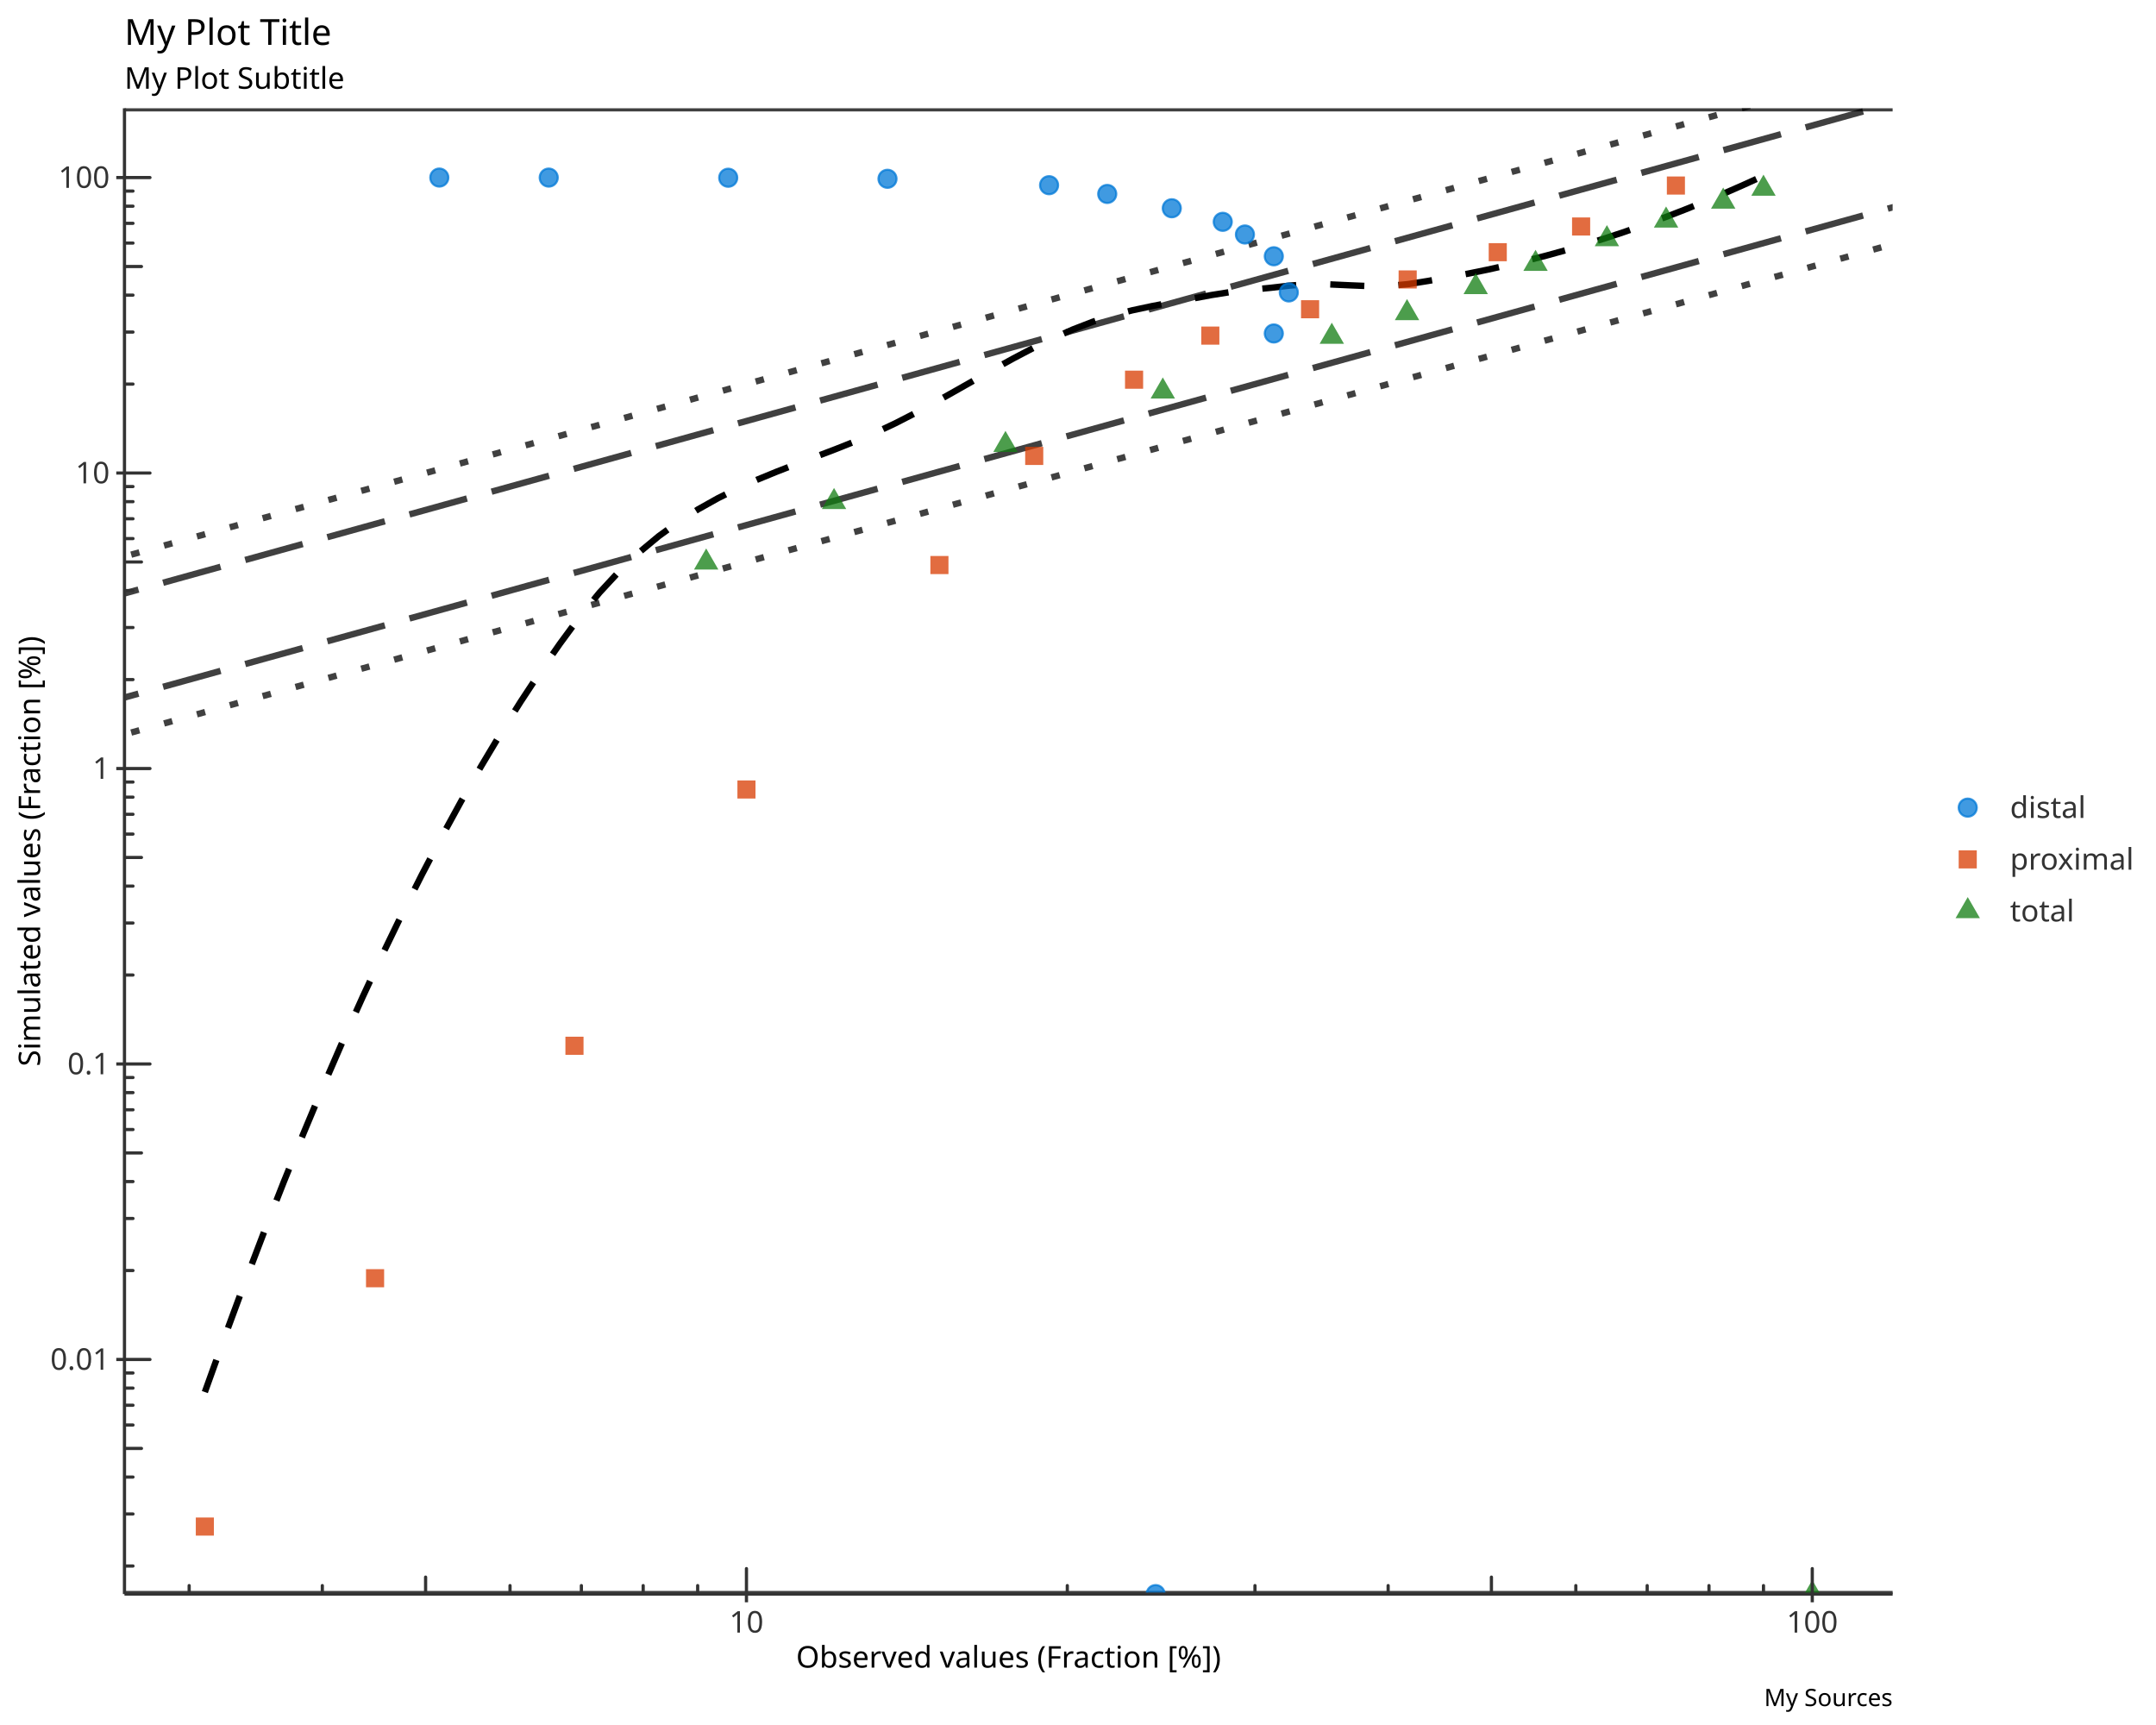
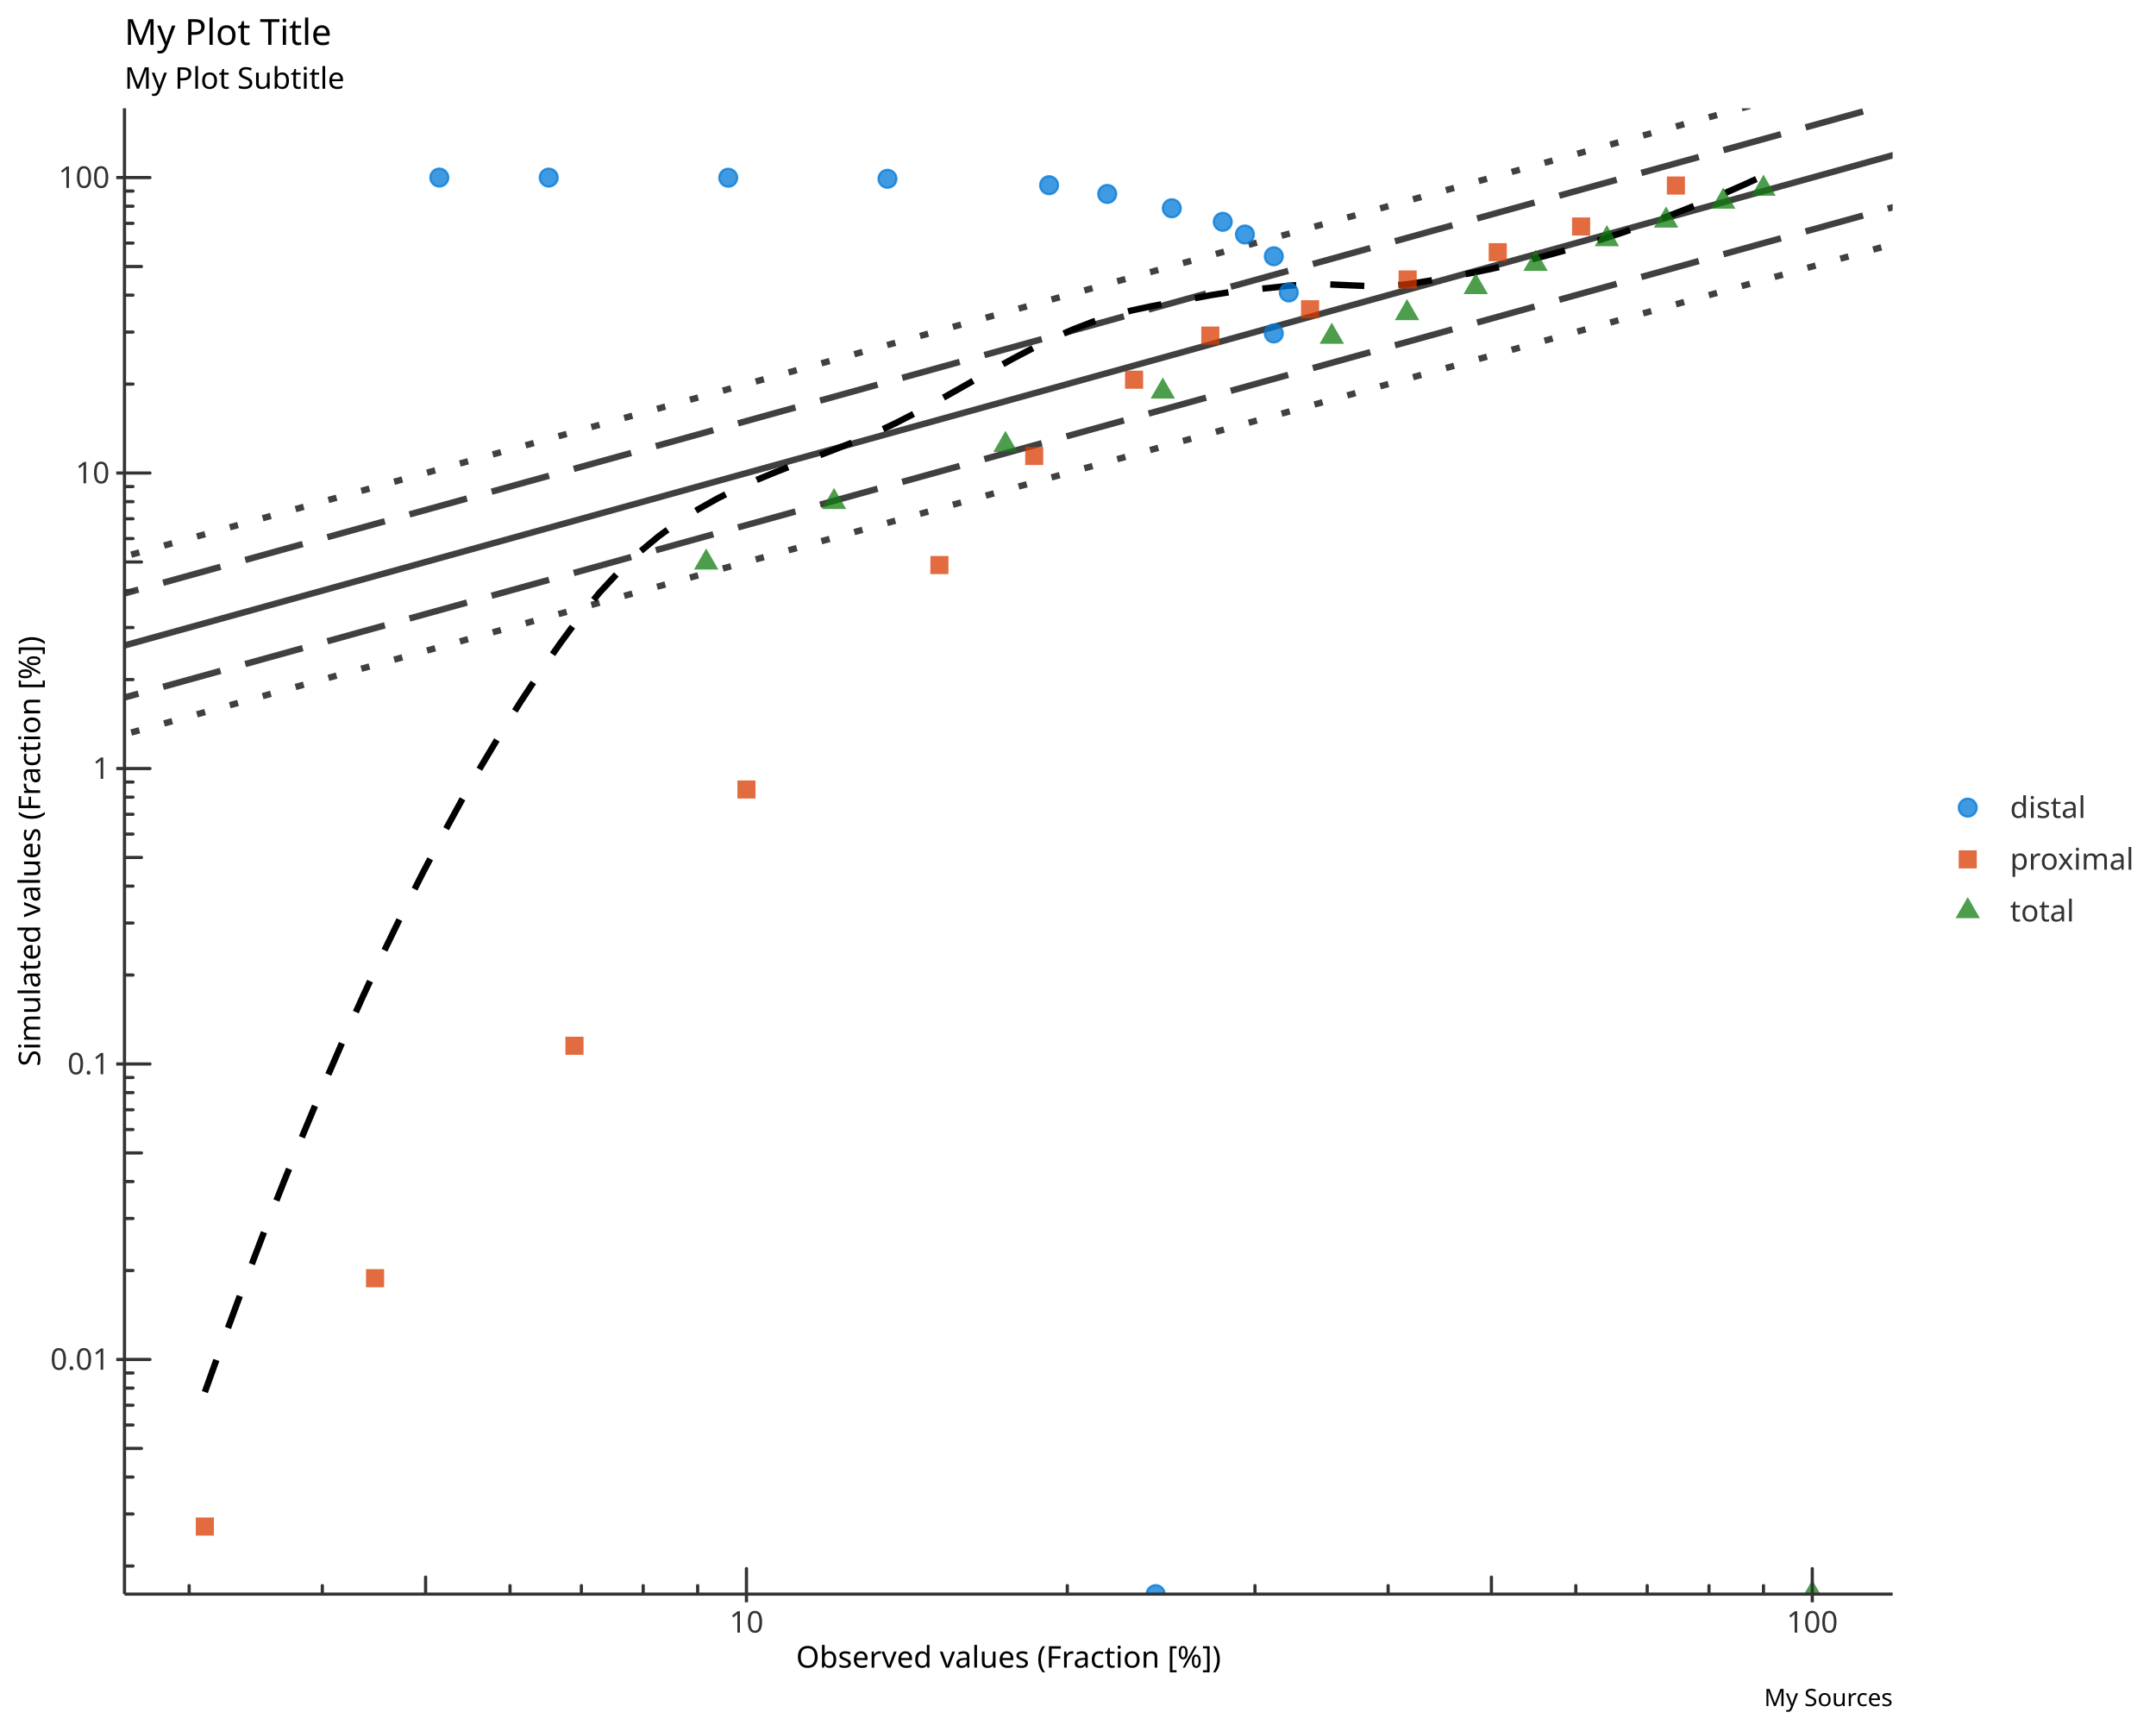
<svg xmlns="http://www.w3.org/2000/svg" class="svglite" data-engine-version="2.0" width="720.00pt" height="576.00pt" viewBox="0 0 720.00 576.00">
  <defs>
    <style type="text/css">
    .svglite line, .svglite polyline, .svglite polygon, .svglite path, .svglite rect, .svglite circle {
      fill: none;
      stroke: #000000;
      stroke-linecap: round;
      stroke-linejoin: round;
      stroke-miterlimit: 10.00;
    }
  </style>
  </defs>
  <rect width="100%" height="100%" style="stroke: none; fill: #FFFFFF;" />
  <defs>
    <clipPath id="cpMC4wMHw3MjAuMDB8MC4wMHw1NzYuMDA=">
      <rect x="0.00" y="0.00" width="720.00" height="576.00" />
    </clipPath>
  </defs>
  <g clip-path="url(#cpMC4wMHw3MjAuMDB8MC4wMHw1NzYuMDA=)">
    <rect x="0.00" y="0.00" width="720.00" height="576.00" style="stroke-width: 1.07; stroke: none; fill: #FFFFFF;" />
  </g>
  <defs>
    <clipPath id="cpNDEuNTd8NjMyLjA1fDM2LjE1fDUzMi4yOQ==">
      <rect x="41.57" y="36.15" width="590.48" height="496.14" />
    </clipPath>
  </defs>
  <g clip-path="url(#cpNDEuNTd8NjMyLjA1fDM2LjE1fDUzMi4yOQ==)">
    <rect x="41.57" y="36.15" width="590.48" height="496.14" style="stroke-width: 1.07; stroke: none; fill: #FFFFFF;" />
    <polyline points="41.57,503.28 632.05,503.28 " style="stroke-width: 0.53; stroke: #FFFFFF; stroke-linecap: butt;" />
    <polyline points="41.57,404.61 632.05,404.61 " style="stroke-width: 0.53; stroke: #FFFFFF; stroke-linecap: butt;" />
    <polyline points="41.57,305.95 632.05,305.95 " style="stroke-width: 0.53; stroke: #FFFFFF; stroke-linecap: butt;" />
    <polyline points="41.57,207.28 632.05,207.28 " style="stroke-width: 0.53; stroke: #FFFFFF; stroke-linecap: butt;" />
    <polyline points="41.57,108.62 632.05,108.62 " style="stroke-width: 0.53; stroke: #FFFFFF; stroke-linecap: butt;" />
    <polyline points="71.32,532.29 71.32,36.15 " style="stroke-width: 0.53; stroke: #FFFFFF; stroke-linecap: butt;" />
    <polyline points="427.24,532.29 427.24,36.15 " style="stroke-width: 0.53; stroke: #FFFFFF; stroke-linecap: butt;" />
  </g>
  <g clip-path="url(#cpMC4wMHw3MjAuMDB8MC4wMHw1NzYuMDA=)">
</g>
  <g clip-path="url(#cpNDEuNTd8NjMyLjA1fDM2LjE1fDUzMi4yOQ==)">
</g>
  <g clip-path="url(#cpMC4wMHw3MjAuMDB8MC4wMHw1NzYuMDA=)">
</g>
  <g clip-path="url(#cpNDEuNTd8NjMyLjA1fDM2LjE1fDUzMi4yOQ==)">
</g>
  <g clip-path="url(#cpMC4wMHw3MjAuMDB8MC4wMHw1NzYuMDA=)">
</g>
  <g clip-path="url(#cpNDEuNTd8NjMyLjA1fDM2LjE1fDUzMi4yOQ==)">
</g>
  <g clip-path="url(#cpMC4wMHw3MjAuMDB8MC4wMHw1NzYuMDA=)">
</g>
  <g clip-path="url(#cpNDEuNTd8NjMyLjA1fDM2LjE1fDUzMi4yOQ==)">
</g>
  <g clip-path="url(#cpMC4wMHw3MjAuMDB8MC4wMHw1NzYuMDA=)">
</g>
  <g clip-path="url(#cpNDEuNTd8NjMyLjA1fDM2LjE1fDUzMi4yOQ==)">
</g>
  <g clip-path="url(#cpMC4wMHw3MjAuMDB8MC4wMHw1NzYuMDA=)">
</g>
  <g clip-path="url(#cpNDEuNTd8NjMyLjA1fDM2LjE1fDUzMi4yOQ==)">
</g>
  <g clip-path="url(#cpMC4wMHw3MjAuMDB8MC4wMHw1NzYuMDA=)">
</g>
  <g clip-path="url(#cpNDEuNTd8NjMyLjA1fDM2LjE1fDUzMi4yOQ==)">
</g>
  <g clip-path="url(#cpMC4wMHw3MjAuMDB8MC4wMHw1NzYuMDA=)">
</g>
  <g clip-path="url(#cpNDEuNTd8NjMyLjA1fDM2LjE1fDUzMi4yOQ==)">
</g>
  <g clip-path="url(#cpMC4wMHw3MjAuMDB8MC4wMHw1NzYuMDA=)">
</g>
  <g clip-path="url(#cpNDEuNTd8NjMyLjA1fDM2LjE1fDUzMi4yOQ==)">
</g>
  <g clip-path="url(#cpMC4wMHw3MjAuMDB8MC4wMHw1NzYuMDA=)">
</g>
  <g clip-path="url(#cpNDEuNTd8NjMyLjA1fDM2LjE1fDUzMi4yOQ==)">
</g>
  <g clip-path="url(#cpMC4wMHw3MjAuMDB8MC4wMHw1NzYuMDA=)">
</g>
  <g clip-path="url(#cpNDEuNTd8NjMyLjA1fDM2LjE1fDUzMi4yOQ==)">
</g>
  <g clip-path="url(#cpMC4wMHw3MjAuMDB8MC4wMHw1NzYuMDA=)">
</g>
  <g clip-path="url(#cpNDEuNTd8NjMyLjA1fDM2LjE1fDUzMi4yOQ==)">
</g>
  <g clip-path="url(#cpMC4wMHw3MjAuMDB8MC4wMHw1NzYuMDA=)">
</g>
  <g clip-path="url(#cpNDEuNTd8NjMyLjA1fDM2LjE1fDUzMi4yOQ==)">
</g>
  <g clip-path="url(#cpMC4wMHw3MjAuMDB8MC4wMHw1NzYuMDA=)">
</g>
  <g clip-path="url(#cpNDEuNTd8NjMyLjA1fDM2LjE1fDUzMi4yOQ==)">
</g>
  <g clip-path="url(#cpMC4wMHw3MjAuMDB8MC4wMHw1NzYuMDA=)">
</g>
  <g clip-path="url(#cpNDEuNTd8NjMyLjA1fDM2LjE1fDUzMi4yOQ==)">
</g>
  <g clip-path="url(#cpMC4wMHw3MjAuMDB8MC4wMHw1NzYuMDA=)">
</g>
  <g clip-path="url(#cpNDEuNTd8NjMyLjA1fDM2LjE1fDUzMi4yOQ==)">
-     <line x1="-548.90" y1="532.29" x2="1222.53" y2="532.29" style="stroke-width: 2.13; stroke: #000000; stroke-opacity: 0.75; stroke-linecap: butt;" />
-     <line x1="-548.90" y1="36.15" x2="1222.53" y2="36.15" style="stroke-width: 2.13; stroke: #000000; stroke-opacity: 0.75; stroke-linecap: butt;" />
+     <line x1="-548.90" y1="379.21" x2="1222.53" y2="-111.84" style="stroke-width: 2.13; stroke: #000000; stroke-opacity: 0.75; stroke-linecap: butt;" />
    <line x1="-548.90" y1="361.84" x2="1222.53" y2="-129.21" style="stroke-width: 2.13; stroke: #000000; stroke-opacity: 0.75; stroke-dasharray: 19.92,8.54; stroke-linecap: butt;" />
    <line x1="-548.90" y1="396.59" x2="1222.53" y2="-94.46" style="stroke-width: 2.13; stroke: #000000; stroke-opacity: 0.75; stroke-dasharray: 19.92,8.54; stroke-linecap: butt;" />
    <line x1="-548.90" y1="349.51" x2="1222.53" y2="-141.54" style="stroke-width: 2.13; stroke: #000000; stroke-opacity: 0.75; stroke-dasharray: 2.85,8.54; stroke-linecap: butt;" />
    <line x1="-548.90" y1="408.91" x2="1222.53" y2="-82.14" style="stroke-width: 2.13; stroke: #000000; stroke-opacity: 0.75; stroke-dasharray: 2.85,8.54; stroke-linecap: butt;" />
    <polyline points="68.41,464.83 75.00,446.49 81.59,428.67 88.18,411.39 94.77,394.64 101.36,378.41 107.94,362.71 114.53,347.53 121.12,332.88 127.71,318.75 134.30,305.14 140.89,292.05 147.48,279.48 154.07,267.43 160.65,255.90 167.24,244.88 173.83,234.37 180.42,224.38 187.01,214.91 193.60,205.96 200.19,197.90 206.78,190.79 213.36,184.54 219.95,179.06 226.54,174.27 233.13,170.07 239.72,166.38 246.31,163.10 252.90,160.16 259.49,157.45 266.07,154.90 272.66,152.41 279.25,149.90 285.84,147.27 292.43,144.44 299.02,141.33 305.61,137.95 312.20,134.38 318.78,130.69 325.37,126.95 331.96,123.24 338.55,119.61 345.14,116.15 351.73,112.92 358.32,110.00 364.91,107.45 371.49,105.34 378.08,103.63 384.67,102.22 391.26,100.97 397.85,99.78 404.44,98.54 411.03,97.49 417.62,96.75 424.20,96.12 430.79,95.36 437.38,94.89 443.97,94.96 450.56,95.26 457.15,95.53 463.74,95.49 470.33,94.86 476.91,93.81 483.50,92.66 490.09,91.41 496.68,90.06 503.27,88.60 509.86,87.02 516.45,85.33 523.04,83.51 529.62,81.58 536.21,79.51 542.80,77.32 549.39,75.00 555.98,72.58 562.57,70.03 569.16,67.37 575.75,64.59 582.33,61.70 588.92,58.70 " style="stroke-width: 2.13; stroke-dasharray: 11.38,11.38; stroke-linecap: butt;" />
    <circle cx="385.93" cy="532.29" r="3.02" style="stroke-width: 0.71; stroke: #0078D7; stroke-opacity: 0.75; fill: #0078D7; fill-opacity: 0.75;" />
    <circle cx="425.39" cy="111.35" r="3.02" style="stroke-width: 0.71; stroke: #0078D7; stroke-opacity: 0.75; fill: #0078D7; fill-opacity: 0.75;" />
    <circle cx="430.40" cy="97.65" r="3.02" style="stroke-width: 0.71; stroke: #0078D7; stroke-opacity: 0.75; fill: #0078D7; fill-opacity: 0.75;" />
    <circle cx="425.39" cy="85.57" r="3.02" style="stroke-width: 0.71; stroke: #0078D7; stroke-opacity: 0.75; fill: #0078D7; fill-opacity: 0.75;" />
    <circle cx="415.75" cy="78.30" r="3.02" style="stroke-width: 0.71; stroke: #0078D7; stroke-opacity: 0.75; fill: #0078D7; fill-opacity: 0.75;" />
    <circle cx="408.34" cy="74.07" r="3.02" style="stroke-width: 0.71; stroke: #0078D7; stroke-opacity: 0.75; fill: #0078D7; fill-opacity: 0.75;" />
    <circle cx="391.32" cy="69.54" r="3.02" style="stroke-width: 0.71; stroke: #0078D7; stroke-opacity: 0.75; fill: #0078D7; fill-opacity: 0.75;" />
    <circle cx="369.76" cy="64.76" r="3.02" style="stroke-width: 0.71; stroke: #0078D7; stroke-opacity: 0.75; fill: #0078D7; fill-opacity: 0.75;" />
    <circle cx="350.34" cy="61.84" r="3.02" style="stroke-width: 0.71; stroke: #0078D7; stroke-opacity: 0.75; fill: #0078D7; fill-opacity: 0.75;" />
    <circle cx="296.38" cy="59.70" r="3.02" style="stroke-width: 0.71; stroke: #0078D7; stroke-opacity: 0.75; fill: #0078D7; fill-opacity: 0.75;" />
    <circle cx="243.19" cy="59.35" r="3.02" style="stroke-width: 0.71; stroke: #0078D7; stroke-opacity: 0.75; fill: #0078D7; fill-opacity: 0.75;" />
    <circle cx="183.25" cy="59.30" r="3.02" style="stroke-width: 0.71; stroke: #0078D7; stroke-opacity: 0.75; fill: #0078D7; fill-opacity: 0.75;" />
    <circle cx="146.71" cy="59.29" r="3.02" style="stroke-width: 0.71; stroke: #0078D7; stroke-opacity: 0.75; fill: #0078D7; fill-opacity: 0.75;" />
    <polygon points="556.65,64.98 562.69,64.98 562.69,58.93 556.65,58.93 " style="stroke-width: 0.71; stroke: none; fill: #D83B01; fill-opacity: 0.75;" />
    <polygon points="524.99,78.65 531.04,78.65 531.04,72.61 524.99,72.61 " style="stroke-width: 0.71; stroke: none; fill: #D83B01; fill-opacity: 0.75;" />
    <polygon points="497.16,87.23 503.20,87.23 503.20,81.19 497.16,81.19 " style="stroke-width: 0.71; stroke: none; fill: #D83B01; fill-opacity: 0.75;" />
    <polygon points="467.07,96.33 473.12,96.33 473.12,90.29 467.07,90.29 " style="stroke-width: 0.71; stroke: none; fill: #D83B01; fill-opacity: 0.75;" />
    <polygon points="434.48,106.28 440.53,106.28 440.53,100.24 434.48,100.24 " style="stroke-width: 0.71; stroke: none; fill: #D83B01; fill-opacity: 0.75;" />
    <polygon points="401.17,115.09 407.21,115.09 407.21,109.04 401.17,109.04 " style="stroke-width: 0.71; stroke: none; fill: #D83B01; fill-opacity: 0.75;" />
    <polygon points="375.70,129.81 381.75,129.81 381.75,123.76 375.70,123.76 " style="stroke-width: 0.71; stroke: none; fill: #D83B01; fill-opacity: 0.75;" />
    <polygon points="342.36,155.26 348.40,155.26 348.40,149.21 342.36,149.21 " style="stroke-width: 0.71; stroke: none; fill: #D83B01; fill-opacity: 0.75;" />
    <polygon points="310.70,191.70 316.74,191.70 316.74,185.65 310.70,185.65 " style="stroke-width: 0.71; stroke: none; fill: #D83B01; fill-opacity: 0.75;" />
    <polygon points="246.26,266.64 252.30,266.64 252.30,260.60 246.26,260.60 " style="stroke-width: 0.71; stroke: none; fill: #D83B01; fill-opacity: 0.75;" />
    <polygon points="188.82,352.22 194.87,352.22 194.87,346.17 188.82,346.17 " style="stroke-width: 0.71; stroke: none; fill: #D83B01; fill-opacity: 0.75;" />
    <polygon points="122.23,429.84 128.28,429.84 128.28,423.79 122.23,423.79 " style="stroke-width: 0.71; stroke: none; fill: #D83B01; fill-opacity: 0.75;" />
    <polygon points="65.39,512.76 71.43,512.76 71.43,506.71 65.39,506.71 " style="stroke-width: 0.71; stroke: none; fill: #D83B01; fill-opacity: 0.75;" />
    <polygon points="605.21,527.59 609.28,534.64 601.14,534.64 " style="stroke-width: 0.71; stroke: none; fill: #107C10; fill-opacity: 0.75;" />
    <polygon points="588.92,58.31 592.99,65.36 584.85,65.36 " style="stroke-width: 0.71; stroke: none; fill: #107C10; fill-opacity: 0.75;" />
    <polygon points="575.47,62.62 579.54,69.67 571.40,69.67 " style="stroke-width: 0.71; stroke: none; fill: #107C10; fill-opacity: 0.75;" />
    <polygon points="556.39,68.94 560.46,75.99 552.32,75.99 " style="stroke-width: 0.71; stroke: none; fill: #107C10; fill-opacity: 0.75;" />
    <polygon points="536.63,75.16 540.69,82.21 532.56,82.21 " style="stroke-width: 0.71; stroke: none; fill: #107C10; fill-opacity: 0.75;" />
    <polygon points="512.80,83.40 516.87,90.45 508.73,90.45 " style="stroke-width: 0.71; stroke: none; fill: #107C10; fill-opacity: 0.75;" />
    <polygon points="492.82,91.16 496.89,98.21 488.75,98.21 " style="stroke-width: 0.71; stroke: none; fill: #107C10; fill-opacity: 0.75;" />
    <polygon points="469.88,99.85 473.95,106.90 465.81,106.90 " style="stroke-width: 0.71; stroke: none; fill: #107C10; fill-opacity: 0.75;" />
    <polygon points="444.76,107.75 448.83,114.80 440.69,114.80 " style="stroke-width: 0.71; stroke: none; fill: #107C10; fill-opacity: 0.75;" />
    <polygon points="388.32,126.02 392.39,133.07 384.25,133.07 " style="stroke-width: 0.71; stroke: none; fill: #107C10; fill-opacity: 0.75;" />
    <polygon points="335.78,143.87 339.85,150.92 331.71,150.92 " style="stroke-width: 0.71; stroke: none; fill: #107C10; fill-opacity: 0.75;" />
    <polygon points="278.53,162.93 282.60,169.98 274.46,169.98 " style="stroke-width: 0.71; stroke: none; fill: #107C10; fill-opacity: 0.75;" />
    <polygon points="235.83,183.13 239.90,190.18 231.76,190.18 " style="stroke-width: 0.71; stroke: none; fill: #107C10; fill-opacity: 0.75;" />
    <line x1="63.17" y1="532.29" x2="63.17" y2="529.45" style="stroke-width: 1.07; stroke: #333333;" />
    <line x1="107.64" y1="532.29" x2="107.64" y2="529.45" style="stroke-width: 1.07; stroke: #333333;" />
    <line x1="142.13" y1="532.29" x2="142.13" y2="526.62" style="stroke-width: 1.07; stroke: #333333;" />
    <line x1="170.32" y1="532.29" x2="170.32" y2="529.45" style="stroke-width: 1.07; stroke: #333333;" />
    <line x1="194.15" y1="532.29" x2="194.15" y2="529.45" style="stroke-width: 1.07; stroke: #333333;" />
    <line x1="214.79" y1="532.29" x2="214.79" y2="529.45" style="stroke-width: 1.07; stroke: #333333;" />
    <line x1="232.99" y1="532.29" x2="232.99" y2="529.45" style="stroke-width: 1.07; stroke: #333333;" />
    <line x1="249.28" y1="532.29" x2="249.28" y2="523.78" style="stroke-width: 1.07; stroke: #333333;" />
    <line x1="356.43" y1="532.29" x2="356.43" y2="529.45" style="stroke-width: 1.07; stroke: #333333;" />
    <line x1="419.10" y1="532.29" x2="419.10" y2="529.45" style="stroke-width: 1.07; stroke: #333333;" />
    <line x1="463.57" y1="532.29" x2="463.57" y2="529.45" style="stroke-width: 1.07; stroke: #333333;" />
    <line x1="498.06" y1="532.29" x2="498.06" y2="526.62" style="stroke-width: 1.07; stroke: #333333;" />
    <line x1="526.25" y1="532.29" x2="526.25" y2="529.45" style="stroke-width: 1.07; stroke: #333333;" />
    <line x1="550.08" y1="532.29" x2="550.08" y2="529.45" style="stroke-width: 1.07; stroke: #333333;" />
    <line x1="570.72" y1="532.29" x2="570.72" y2="529.45" style="stroke-width: 1.07; stroke: #333333;" />
    <line x1="588.92" y1="532.29" x2="588.92" y2="529.45" style="stroke-width: 1.07; stroke: #333333;" />
    <line x1="605.21" y1="532.29" x2="605.21" y2="523.78" style="stroke-width: 1.07; stroke: #333333;" />
    <line x1="41.57" y1="522.91" x2="44.41" y2="522.91" style="stroke-width: 1.07; stroke: #333333;" />
    <line x1="41.57" y1="505.54" x2="44.41" y2="505.54" style="stroke-width: 1.07; stroke: #333333;" />
    <line x1="41.57" y1="493.21" x2="44.41" y2="493.21" style="stroke-width: 1.07; stroke: #333333;" />
    <line x1="41.57" y1="483.65" x2="47.24" y2="483.65" style="stroke-width: 1.07; stroke: #333333;" />
    <line x1="41.57" y1="475.84" x2="44.41" y2="475.84" style="stroke-width: 1.07; stroke: #333333;" />
    <line x1="41.57" y1="469.23" x2="44.41" y2="469.23" style="stroke-width: 1.07; stroke: #333333;" />
    <line x1="41.57" y1="463.51" x2="44.41" y2="463.51" style="stroke-width: 1.07; stroke: #333333;" />
    <line x1="41.57" y1="458.46" x2="44.41" y2="458.46" style="stroke-width: 1.07; stroke: #333333;" />
    <line x1="41.57" y1="453.95" x2="50.08" y2="453.95" style="stroke-width: 1.07; stroke: #333333;" />
    <line x1="41.57" y1="424.25" x2="44.41" y2="424.25" style="stroke-width: 1.07; stroke: #333333;" />
    <line x1="41.57" y1="406.87" x2="44.41" y2="406.87" style="stroke-width: 1.07; stroke: #333333;" />
    <line x1="41.57" y1="394.54" x2="44.41" y2="394.54" style="stroke-width: 1.07; stroke: #333333;" />
    <line x1="41.57" y1="384.98" x2="47.24" y2="384.98" style="stroke-width: 1.07; stroke: #333333;" />
    <line x1="41.57" y1="377.17" x2="44.41" y2="377.17" style="stroke-width: 1.07; stroke: #333333;" />
    <line x1="41.57" y1="370.57" x2="44.41" y2="370.57" style="stroke-width: 1.07; stroke: #333333;" />
    <line x1="41.57" y1="364.84" x2="44.41" y2="364.84" style="stroke-width: 1.07; stroke: #333333;" />
    <line x1="41.57" y1="359.80" x2="44.41" y2="359.80" style="stroke-width: 1.07; stroke: #333333;" />
    <line x1="41.57" y1="355.28" x2="50.08" y2="355.28" style="stroke-width: 1.07; stroke: #333333;" />
    <line x1="41.57" y1="325.58" x2="44.41" y2="325.58" style="stroke-width: 1.07; stroke: #333333;" />
    <line x1="41.57" y1="308.21" x2="44.41" y2="308.21" style="stroke-width: 1.07; stroke: #333333;" />
    <line x1="41.57" y1="295.88" x2="44.41" y2="295.88" style="stroke-width: 1.07; stroke: #333333;" />
    <line x1="41.57" y1="286.32" x2="47.24" y2="286.32" style="stroke-width: 1.07; stroke: #333333;" />
    <line x1="41.57" y1="278.51" x2="44.41" y2="278.51" style="stroke-width: 1.07; stroke: #333333;" />
    <line x1="41.57" y1="271.90" x2="44.41" y2="271.90" style="stroke-width: 1.07; stroke: #333333;" />
    <line x1="41.57" y1="266.18" x2="44.41" y2="266.18" style="stroke-width: 1.07; stroke: #333333;" />
    <line x1="41.57" y1="261.13" x2="44.41" y2="261.13" style="stroke-width: 1.07; stroke: #333333;" />
    <line x1="41.57" y1="256.62" x2="50.08" y2="256.62" style="stroke-width: 1.07; stroke: #333333;" />
    <line x1="41.57" y1="226.92" x2="44.41" y2="226.92" style="stroke-width: 1.07; stroke: #333333;" />
    <line x1="41.57" y1="209.54" x2="44.41" y2="209.54" style="stroke-width: 1.07; stroke: #333333;" />
    <line x1="41.57" y1="197.21" x2="44.41" y2="197.21" style="stroke-width: 1.07; stroke: #333333;" />
    <line x1="41.57" y1="187.65" x2="47.24" y2="187.65" style="stroke-width: 1.07; stroke: #333333;" />
    <line x1="41.57" y1="179.84" x2="44.41" y2="179.84" style="stroke-width: 1.07; stroke: #333333;" />
    <line x1="41.57" y1="173.23" x2="44.41" y2="173.23" style="stroke-width: 1.07; stroke: #333333;" />
    <line x1="41.57" y1="167.51" x2="44.41" y2="167.51" style="stroke-width: 1.07; stroke: #333333;" />
    <line x1="41.57" y1="162.47" x2="44.41" y2="162.47" style="stroke-width: 1.07; stroke: #333333;" />
    <line x1="41.57" y1="157.95" x2="50.08" y2="157.95" style="stroke-width: 1.07; stroke: #333333;" />
    <line x1="41.57" y1="128.25" x2="44.41" y2="128.25" style="stroke-width: 1.07; stroke: #333333;" />
    <line x1="41.57" y1="110.88" x2="44.41" y2="110.88" style="stroke-width: 1.07; stroke: #333333;" />
    <line x1="41.57" y1="98.55" x2="44.41" y2="98.55" style="stroke-width: 1.07; stroke: #333333;" />
    <line x1="41.57" y1="88.99" x2="47.24" y2="88.99" style="stroke-width: 1.07; stroke: #333333;" />
    <line x1="41.57" y1="81.17" x2="44.41" y2="81.17" style="stroke-width: 1.07; stroke: #333333;" />
    <line x1="41.57" y1="74.57" x2="44.41" y2="74.57" style="stroke-width: 1.07; stroke: #333333;" />
    <line x1="41.57" y1="68.85" x2="44.41" y2="68.85" style="stroke-width: 1.07; stroke: #333333;" />
    <line x1="41.57" y1="63.80" x2="44.41" y2="63.80" style="stroke-width: 1.07; stroke: #333333;" />
    <line x1="41.57" y1="59.29" x2="50.08" y2="59.29" style="stroke-width: 1.07; stroke: #333333;" />
  </g>
  <g clip-path="url(#cpMC4wMHw3MjAuMDB8MC4wMHw1NzYuMDA=)">
    <polyline points="41.57,532.29 41.57,36.15 " style="stroke-width: 1.07; stroke: #333333; stroke-linecap: butt;" />
    <text x="36.64" y="457.39" text-anchor="end" style="font-size: 10.00px; fill: #333333; font-family: sans;" textLength="19.46px" lengthAdjust="spacingAndGlyphs">0.01</text>
    <text x="36.64" y="358.72" text-anchor="end" style="font-size: 10.00px; fill: #333333; font-family: sans;" textLength="13.90px" lengthAdjust="spacingAndGlyphs">0.1</text>
    <text x="36.64" y="260.06" text-anchor="end" style="font-size: 10.00px; fill: #333333; font-family: sans;" textLength="5.56px" lengthAdjust="spacingAndGlyphs">1</text>
    <text x="36.64" y="161.39" text-anchor="end" style="font-size: 10.00px; fill: #333333; font-family: sans;" textLength="11.12px" lengthAdjust="spacingAndGlyphs">10</text>
    <text x="36.64" y="62.73" text-anchor="end" style="font-size: 10.00px; fill: #333333; font-family: sans;" textLength="16.69px" lengthAdjust="spacingAndGlyphs">100</text>
    <polyline points="38.83,453.95 41.57,453.95 " style="stroke-width: 1.07; stroke: #333333; stroke-linecap: butt;" />
    <polyline points="38.83,355.28 41.57,355.28 " style="stroke-width: 1.07; stroke: #333333; stroke-linecap: butt;" />
    <polyline points="38.83,256.62 41.57,256.62 " style="stroke-width: 1.07; stroke: #333333; stroke-linecap: butt;" />
    <polyline points="38.83,157.95 41.57,157.95 " style="stroke-width: 1.07; stroke: #333333; stroke-linecap: butt;" />
    <polyline points="38.83,59.29 41.57,59.29 " style="stroke-width: 1.07; stroke: #333333; stroke-linecap: butt;" />
    <polyline points="41.57,532.29 632.05,532.29 " style="stroke-width: 1.07; stroke: #333333; stroke-linecap: butt;" />
    <polyline points="249.28,535.03 249.28,532.29 " style="stroke-width: 1.07; stroke: #333333; stroke-linecap: butt;" />
    <polyline points="605.21,535.03 605.21,532.29 " style="stroke-width: 1.07; stroke: #333333; stroke-linecap: butt;" />
    <text x="249.28" y="545.14" text-anchor="middle" style="font-size: 10.00px; fill: #333333; font-family: sans;" textLength="11.12px" lengthAdjust="spacingAndGlyphs">10</text>
    <text x="605.21" y="545.14" text-anchor="middle" style="font-size: 10.00px; fill: #333333; font-family: sans;" textLength="16.69px" lengthAdjust="spacingAndGlyphs">100</text>
    <text x="336.81" y="556.84" text-anchor="middle" style="font-size: 10.00px; font-family: sans;" textLength="137.85px" lengthAdjust="spacingAndGlyphs">Observed values (Fraction [%])</text>
    <text transform="translate(13.40,284.22) rotate(-90)" text-anchor="middle" style="font-size: 10.00px; font-family: sans;" textLength="138.95px" lengthAdjust="spacingAndGlyphs">Simulated values (Fraction [%])</text>
    <rect x="643.01" y="250.08" width="71.51" height="68.28" style="stroke-width: 1.07; stroke: none; fill: #FFFFFF;" />
    <rect x="648.49" y="261.04" width="17.28" height="17.28" style="stroke-width: 1.07; stroke: none; fill: #FFFFFF;" />
    <circle cx="657.13" cy="269.68" r="3.02" style="stroke-width: 0.71; stroke: #0078D7; stroke-opacity: 0.75; fill: #0078D7; fill-opacity: 0.75;" />
    <rect x="648.49" y="278.32" width="17.28" height="17.28" style="stroke-width: 1.07; stroke: none; fill: #FFFFFF;" />
    <polygon points="654.11,289.98 660.15,289.98 660.15,283.93 654.11,283.93 " style="stroke-width: 0.71; stroke: none; fill: #D83B01; fill-opacity: 0.75;" />
    <rect x="648.49" y="295.60" width="17.28" height="17.28" style="stroke-width: 1.07; stroke: none; fill: #FFFFFF;" />
    <polygon points="657.13,299.54 661.20,306.59 653.06,306.59 " style="stroke-width: 0.71; stroke: none; fill: #107C10; fill-opacity: 0.75;" />
    <text x="671.25" y="273.12" style="font-size: 10.00px; fill: #333333; font-family: sans;" textLength="23.35px" lengthAdjust="spacingAndGlyphs">distal</text>
    <text x="671.25" y="290.40" style="font-size: 10.00px; fill: #333333; font-family: sans;" textLength="37.79px" lengthAdjust="spacingAndGlyphs">proximal</text>
    <text x="671.25" y="307.68" style="font-size: 10.00px; fill: #333333; font-family: sans;" textLength="18.90px" lengthAdjust="spacingAndGlyphs">total</text>
    <text x="41.57" y="29.63" style="font-size: 10.00px; font-family: sans;" textLength="69.48px" lengthAdjust="spacingAndGlyphs">My Plot Subtitle</text>
    <text x="41.57" y="14.98" style="font-size: 12.00px; font-family: sans;" textLength="66.02px" lengthAdjust="spacingAndGlyphs">My Plot Title</text>
    <text x="632.05" y="569.69" text-anchor="end" style="font-size: 8.00px; font-family: sans;" textLength="42.25px" lengthAdjust="spacingAndGlyphs">My Sources</text>
  </g>
</svg>
